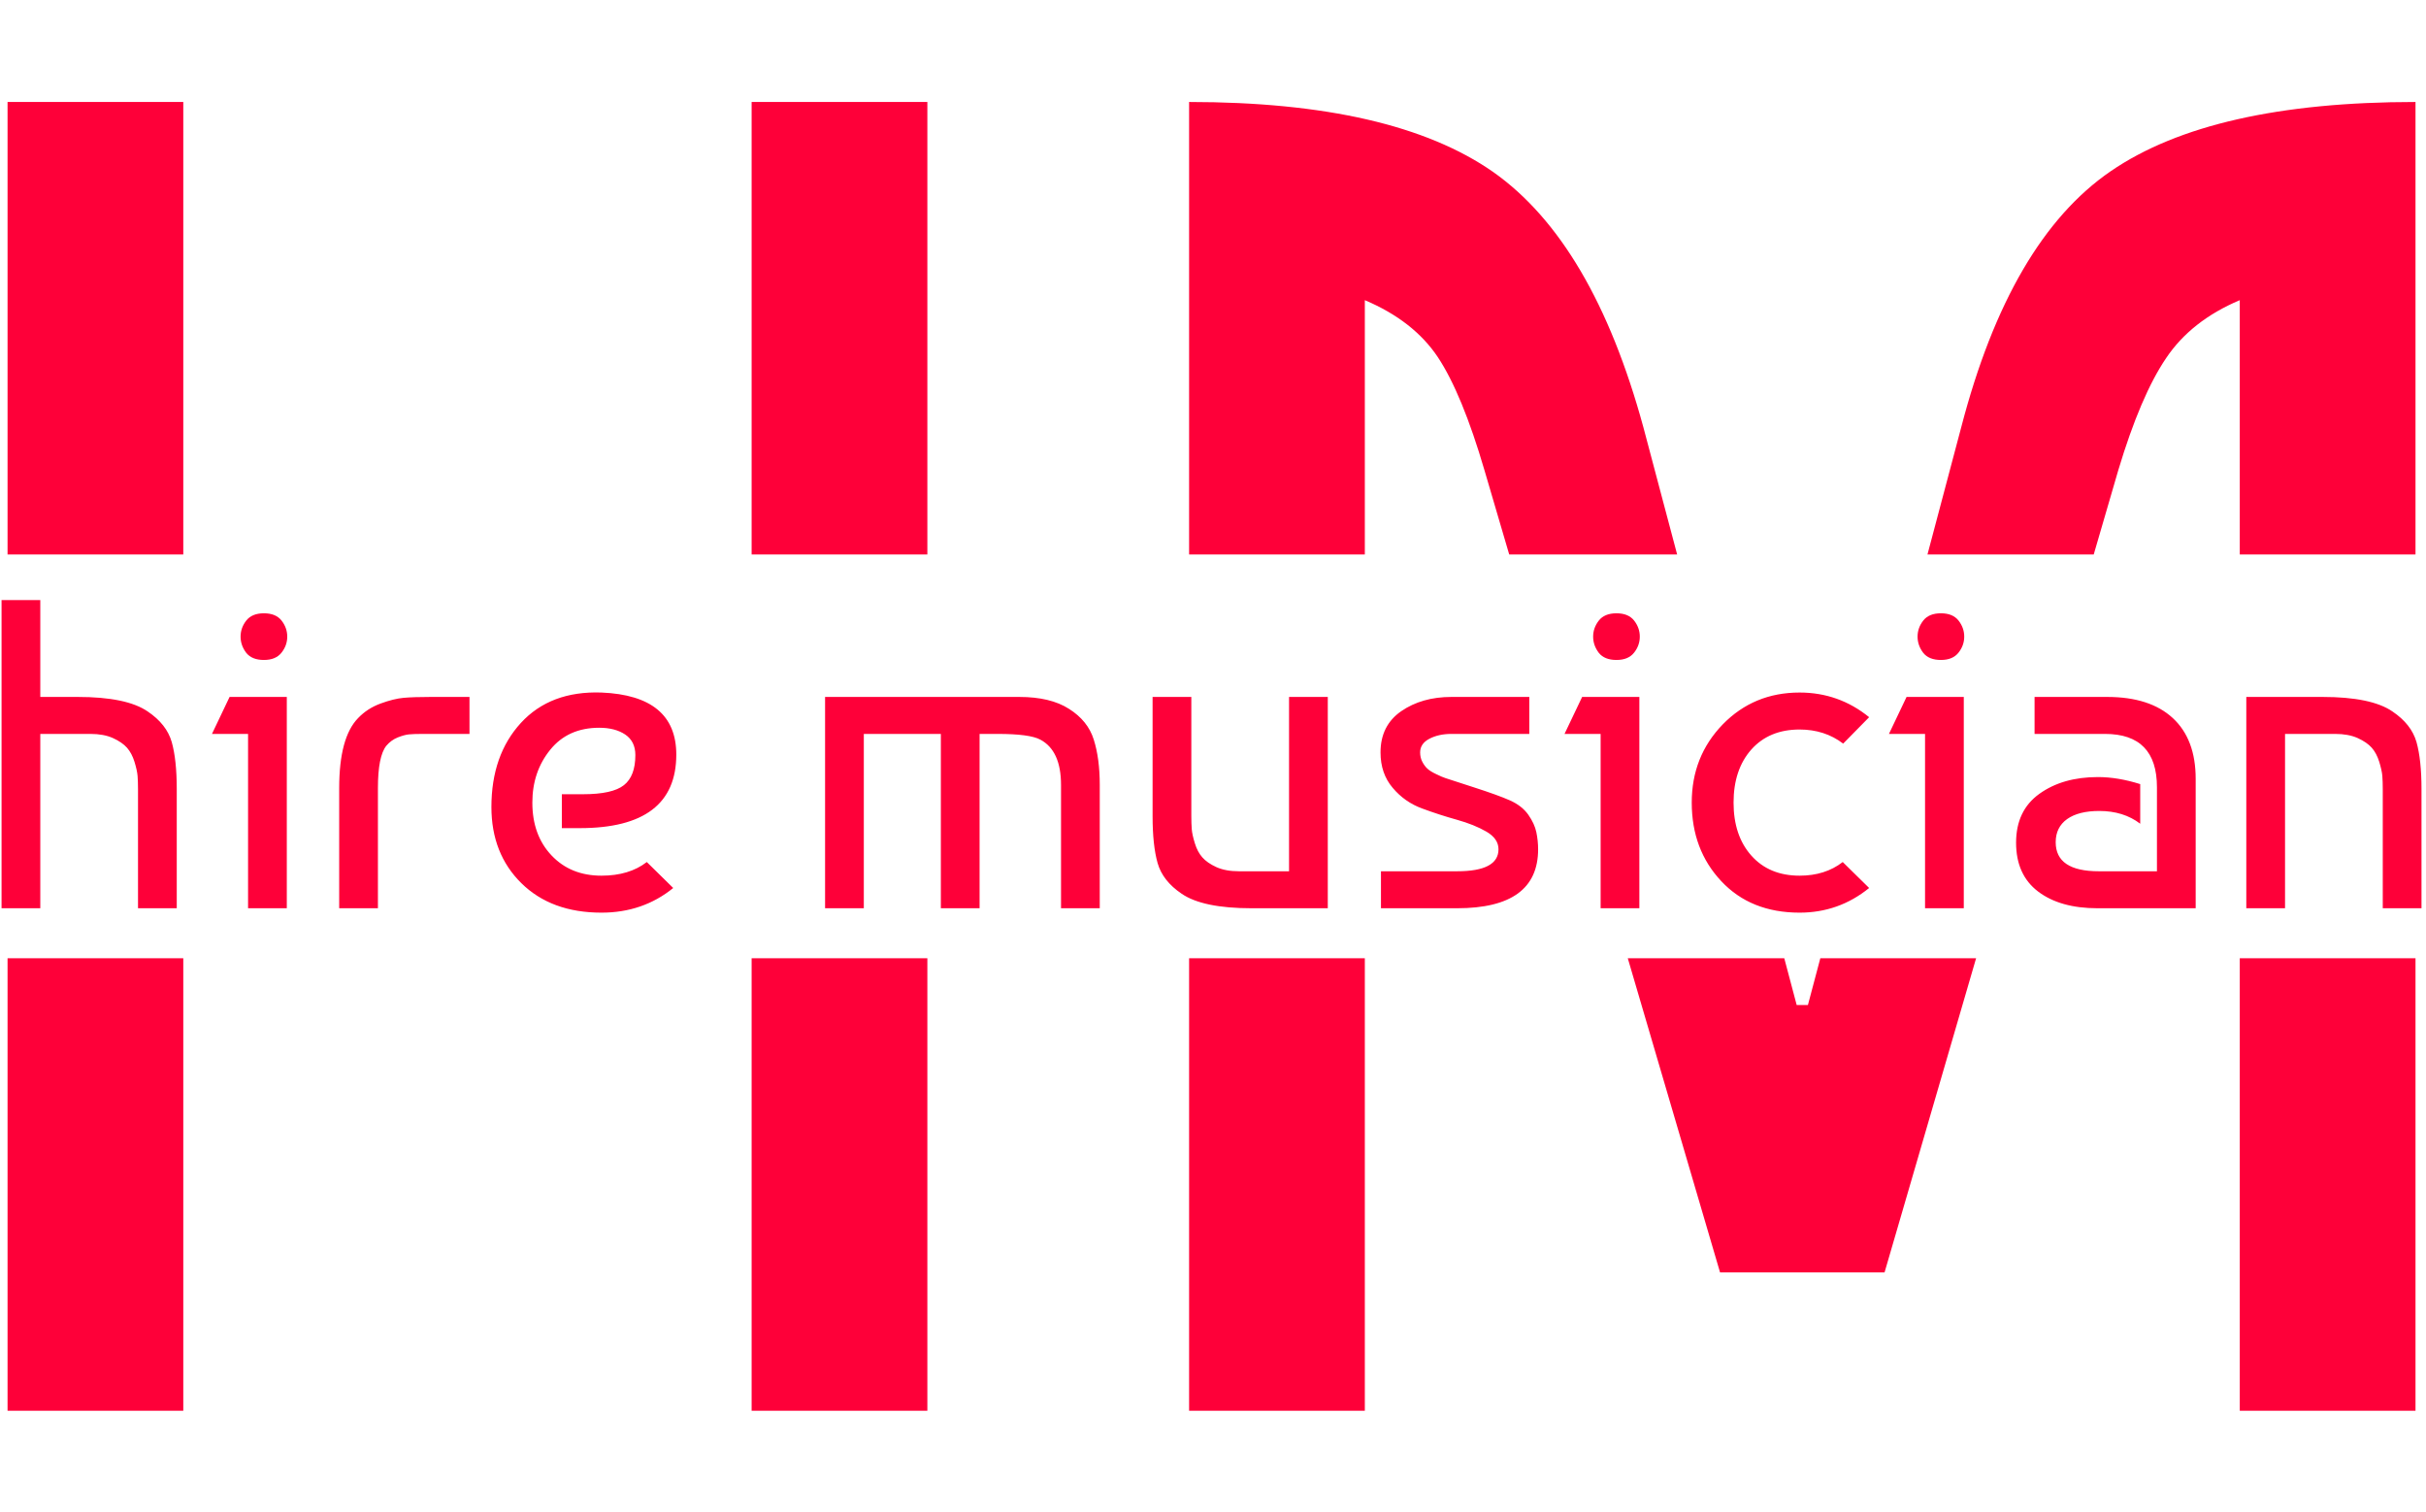
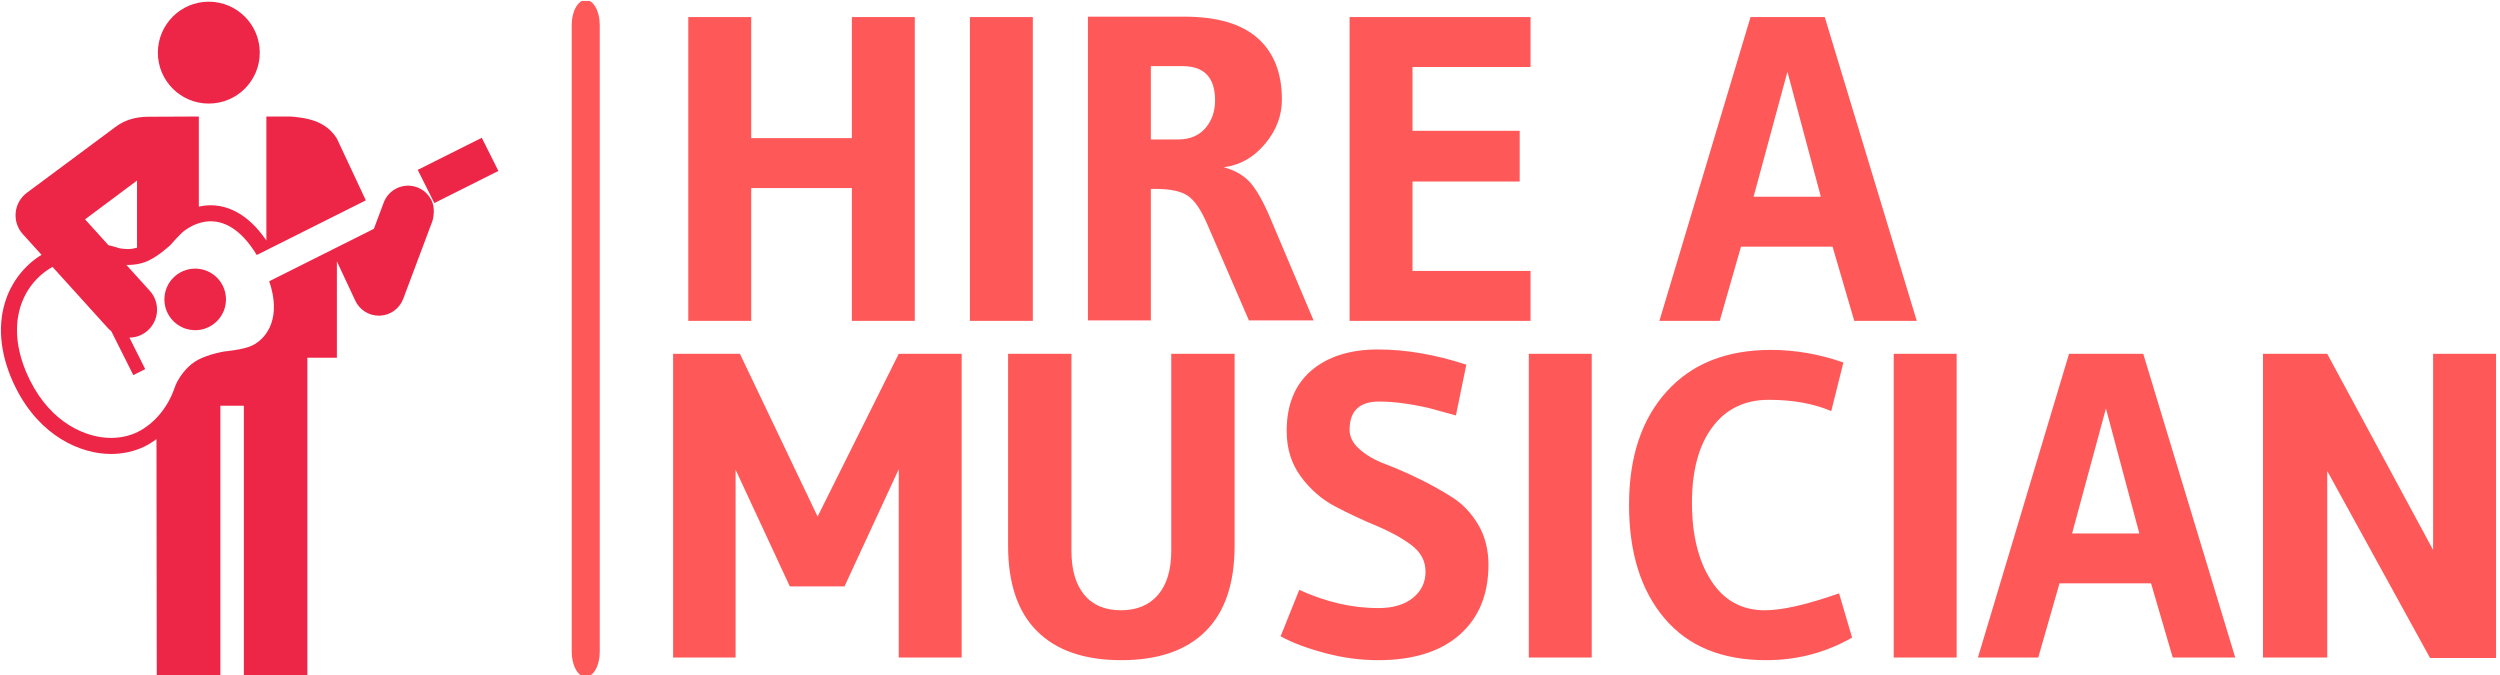
- <svg xmlns="http://www.w3.org/2000/svg" version="1.1" width="1000" height="623" viewBox="0 0 1000 623">
-   <g transform="matrix(1,0,0,1,-0.6060517,0.2522267)">
-     <svg viewBox="0 0 396 247" data-background-color="#0a1627" preserveAspectRatio="xMidYMid meet" height="623" width="1000">
+ <svg xmlns="http://www.w3.org/2000/svg" version="1.1" width="1000" height="270" viewBox="0 0 1000 270">
+   <g transform="matrix(1,0,0,1,-0.6060485,0.3652322)">
+     <svg viewBox="0 0 396 107" data-background-color="#ffffff" preserveAspectRatio="xMidYMid meet" height="270" width="1000">
      <defs />
-       <g id="tight-bounds" transform="matrix(1,0,0,1,0.2399965,-0.1)">
-         <svg viewBox="0 0 395.52 247.2" height="247.2" width="395.52">
+       <g id="tight-bounds" transform="matrix(1,0,0,1,0.2400048,-0.1447402)">
+         <svg viewBox="0 0 395.52 107.289" height="107.289" width="395.52">
          <g>
-             <svg />
-           </g>
-           <g>
-             <svg viewBox="0 0 395.52 247.2" height="247.2" width="395.52">
+             <svg viewBox="0 0 541.358 146.85" height="107.289" width="395.52">
              <g>
-                 <path d="M29.72 230.535h-28.72l0-73.943h28.72zM1 16.665h28.72l0 73.943-28.72 0zM122.6 16.665h28.72l0 73.943-28.72 0zM151.32 230.535h-28.72l0-73.943h28.72zM293.39 164.235h1.833l2.029-7.643 25.456 0-14.958 51.334h-26.886l-15.078-51.334 25.576 0zM320.277 69.827c5.296-20.369 13.443-34.321 24.442-41.857 10.999-7.536 27.599-11.305 49.801-11.305v73.943h-28.72v-41.557c-5.296 2.241-9.308 5.398-12.037 9.472-2.77 4.074-5.377 10.184-7.822 18.331l-4.008 13.754-27.171 0zM394.52 230.535h-28.72v-73.943h28.72zM242.367 76.854c-2.444-8.351-4.99-14.523-7.638-18.515-2.648-3.951-6.62-7.048-11.916-9.288l0 41.557-28.719 0v-73.943c22.202 0 38.761 3.809 49.678 11.427 10.877 7.659 19.065 21.57 24.565 41.735l5.515 20.781-27.445 0zM222.813 230.535h-28.719l0-73.943 28.719 0z" fill="#fe0039" data-fill-palette-color="tertiary" />
+                 <rect width="6.079" height="146.85" x="123.845" y="0" fill="#ff5858" opacity="1" stroke-width="0" stroke="transparent" fill-opacity="1" class="rect-o-0" data-fill-palette-color="primary" rx="1%" id="o-0" data-palette-color="#ff5858" />
              </g>
-               <g transform="matrix(1,0,0,1,0,98.0617)">
-                 <svg viewBox="0 0 395.52 51.077" height="51.077" width="395.52">
+               <g transform="matrix(1,0,0,1,145.8384,0.3652982)">
+                 <svg viewBox="0 0 395.52 146.119" height="146.119" width="395.52">
                  <g>
-                     <svg viewBox="0 0 395.52 51.077" height="51.077" width="395.52">
+                     <svg viewBox="0 0 395.52 146.119" height="146.119" width="395.52">
                      <g>
-                         <svg viewBox="0 0 395.52 51.077" height="51.077" width="395.52">
-                           <g>
-                             <svg viewBox="0 0 395.52 51.077" height="51.077" width="395.52">
-                               <g>
-                                 <svg viewBox="0 0 395.52 51.077" height="51.077" width="395.52">
-                                   <g>
-                                     <svg viewBox="0 0 395.52 51.077" height="51.077" width="395.52">
-                                       <g transform="matrix(1,0,0,1,0,0)">
-                                         <svg width="395.52" viewBox="3 -35 274.87 35.5" height="51.077" data-palette-color="#fe0039">
-                                           <path d="M3-35L7.4-35 7.4-24 11.65-24Q17.2-24 19.6-22.35L19.6-22.35Q21.75-20.9 22.33-18.88 22.9-16.85 22.9-13.55L22.9-13.55 22.9 0 18.5 0 18.5-13.5Q18.5-14.4 18.45-15.03 18.4-15.65 18.1-16.63 17.8-17.6 17.25-18.23 16.7-18.85 15.65-19.33 14.6-19.8 13.1-19.8L13.1-19.8 7.4-19.8 7.4 0 3 0 3-35ZM35.4-24L35.4 0 31 0 31-19.8 26.9-19.8 28.9-24 35.4-24ZM30.8-29L30.8-29Q30.15-29.85 30.15-30.85 30.15-31.85 30.8-32.68 31.45-33.5 32.8-33.5 34.15-33.5 34.8-32.68 35.45-31.85 35.45-30.85 35.45-29.85 34.8-29.03 34.15-28.2 32.8-28.2 31.45-28.2 30.8-29ZM45.75 0L41.35 0 41.35-13.65Q41.35-19.4 43.5-21.6L43.5-21.6Q44.55-22.7 46.05-23.25 47.55-23.8 48.67-23.9 49.8-24 51.75-24L51.75-24 56.15-24 56.15-19.8 50.85-19.8Q49.85-19.8 49.3-19.75 48.75-19.7 48-19.4 47.25-19.1 46.7-18.45L46.7-18.45Q45.75-17.25 45.75-13.65L45.75-13.65 45.75 0ZM71.14-24.5L71.14-24.5Q79.64-24.15 79.64-17.45L79.64-17.45Q79.64-9.1 68.69-9.1L68.69-9.1 66.64-9.1 66.64-12.95 69.04-12.95Q72.39-12.95 73.69-13.98 74.99-15 74.99-17.4L74.99-17.4Q74.99-18.95 73.84-19.73 72.69-20.5 70.89-20.5L70.89-20.5Q67.34-20.5 65.32-18 63.29-15.5 63.29-12L63.29-12Q63.29-8.3 65.47-6 67.64-3.7 71.14-3.7L71.14-3.7Q74.29-3.7 76.29-5.25L76.29-5.25 79.29-2.3Q75.84 0.5 71.14 0.5L71.14 0.5Q65.44 0.5 62.04-2.85 58.64-6.2 58.64-11.5L58.64-11.5Q58.64-17.4 61.99-21.05 65.34-24.7 71.14-24.5ZM96.54 0L96.54-24 118.59-24Q122.14-24 124.24-22.65L124.24-22.65Q126.39-21.3 127.06-19.15 127.74-17 127.74-14L127.74-14 127.74 0 123.34 0 123.34-14Q123.34-17.9 120.99-19.15L120.99-19.15Q119.79-19.8 116.14-19.8L116.14-19.8 114.09-19.8 114.09 0 109.69 0 109.69-19.8 100.94-19.8 100.94 0 96.54 0ZM153.64-24L153.64 0 144.99 0Q139.44 0 137.04-1.65L137.04-1.65Q134.89-3.1 134.31-5.13 133.74-7.15 133.74-10.45L133.74-10.45 133.74-24 138.14-24 138.14-10.5Q138.14-9.6 138.19-8.97 138.24-8.35 138.54-7.38 138.84-6.4 139.39-5.78 139.94-5.15 140.99-4.67 142.04-4.2 143.54-4.2L143.54-4.2 149.24-4.2 149.24-24 153.64-24ZM167.68-24L176.53-24 176.53-19.8 167.68-19.8Q166.23-19.8 165.18-19.25 164.13-18.7 164.13-17.7L164.13-17.7Q164.13-17.1 164.38-16.63 164.63-16.15 164.96-15.85 165.28-15.55 165.96-15.23 166.63-14.9 167.01-14.78 167.38-14.65 170.18-13.75 172.98-12.85 174.33-12.25 175.68-11.65 176.41-10.63 177.13-9.6 177.33-8.63 177.53-7.65 177.53-6.7L177.53-6.7Q177.53 0 168.33 0L168.33 0 159.68 0 159.68-4.2 168.33-4.2Q173.03-4.2 173.03-6.7L173.03-6.7Q173.03-7.9 171.66-8.7 170.28-9.5 168.31-10.05 166.33-10.6 164.36-11.33 162.38-12.05 161.01-13.68 159.63-15.3 159.63-17.7L159.63-17.7Q159.63-20.75 161.98-22.38 164.33-24 167.68-24L167.68-24ZM189.03-24L189.03 0 184.63 0 184.63-19.8 180.53-19.8 182.53-24 189.03-24ZM184.43-29L184.43-29Q183.78-29.85 183.78-30.85 183.78-31.85 184.43-32.68 185.08-33.5 186.43-33.5 187.78-33.5 188.43-32.68 189.08-31.85 189.08-30.85 189.08-29.85 188.43-29.03 187.78-28.2 186.43-28.2 185.08-28.2 184.43-29ZM212.13-5.25L212.13-5.25 215.13-2.3Q211.68 0.5 207.23 0.5L207.23 0.5Q201.68 0.5 198.33-3.08 194.98-6.65 194.98-12L194.98-12Q194.98-17.25 198.5-20.88 202.03-24.5 207.23-24.5L207.23-24.5Q211.68-24.5 215.13-21.7L215.13-21.7 212.18-18.7Q210.08-20.3 207.23-20.3L207.23-20.3Q203.78-20.3 201.75-18.03 199.73-15.75 199.73-12 199.73-8.25 201.75-5.98 203.78-3.7 207.23-3.7L207.23-3.7Q210.13-3.7 212.13-5.25ZM225.88-24L225.88 0 221.48 0 221.48-19.8 217.38-19.8 219.38-24 225.88-24ZM221.28-29L221.28-29Q220.63-29.85 220.63-30.85 220.63-31.85 221.28-32.68 221.93-33.5 223.28-33.5 224.63-33.5 225.28-32.68 225.93-31.85 225.93-30.85 225.93-29.85 225.28-29.03 224.63-28.2 223.28-28.2 221.93-28.2 221.28-29ZM245.92-14.1L245.92-14.1 245.92-9.6Q244.02-11.05 241.27-11.05L241.27-11.05Q238.92-11.05 237.62-10.13 236.32-9.2 236.32-7.5L236.32-7.5Q236.32-4.2 241.22-4.2L241.22-4.2 247.82-4.2 247.82-13.75Q247.82-19.8 241.92-19.8L241.92-19.8 233.92-19.8 233.92-24 242.17-24Q247.02-24 249.62-21.6 252.22-19.2 252.22-14.7L252.22-14.7 252.22 0 241.07 0Q236.82 0 234.32-1.9 231.82-3.8 231.82-7.45 231.82-11.1 234.47-13 237.12-14.9 241.12-14.9L241.12-14.9Q243.37-14.9 245.92-14.1ZM257.97 0L257.97-24 266.62-24Q272.17-24 274.57-22.35L274.57-22.35Q276.72-20.9 277.3-18.88 277.87-16.85 277.87-13.55L277.87-13.55 277.87 0 273.47 0 273.47-13.5Q273.47-14.4 273.42-15.03 273.37-15.65 273.07-16.63 272.77-17.6 272.22-18.23 271.67-18.85 270.62-19.33 269.57-19.8 268.07-19.8L268.07-19.8 262.37-19.8 262.37 0 257.97 0Z" opacity="1" transform="matrix(1,0,0,1,0,0)" fill="#fe0039" class="undefined-text-0" data-fill-palette-color="primary" id="text-0" />
-                                         </svg>
-                                       </g>
-                                     </svg>
-                                   </g>
-                                 </svg>
+                         <svg viewBox="0 0 395.52 146.119" height="146.119" width="395.52">
+                           <g transform="matrix(1,0,0,1,0,0)">
+                             <svg width="395.52" viewBox="1.8 -35.05 210.05 74.15" height="146.119" data-palette-color="#ff5858">
+                               <svg />
+                               <svg />
+                               <g class="undefined-text-0" data-fill-palette-color="primary" id="text-0">
+                                 <path d="M29.65-35v35h-7.25v-15.3h-11.6v15.3h-7.25v-35h7.25v13.95h11.6v-13.95zM43.25-35v35h-7.25v-35zM57.45-15.2v0h-0.6v15.15h-7.25v-35h11.1c3.767 0 6.583 0.823 8.45 2.47 1.867 1.653 2.8 4.013 2.8 7.08v0c0 1.867-0.65 3.573-1.95 5.12-1.3 1.553-2.883 2.447-4.75 2.68v0c1.333 0.367 2.367 0.973 3.1 1.82 0.733 0.853 1.5 2.23 2.3 4.13v0l4.95 11.7h-7.45l-4.85-11.2c-0.7-1.6-1.44-2.66-2.22-3.18-0.787-0.513-1.997-0.77-3.63-0.77zM60.5-29.35v0h-3.65v8.45h3.15c1.333 0 2.377-0.433 3.13-1.3 0.747-0.867 1.12-1.933 1.12-3.2v0c0-2.633-1.25-3.95-3.75-3.95zM100.6-5.75v5.75h-20.85v-35h20.85v5.75h-13.6v7.35h12.35v5.85h-12.35v10.3zM134.5-35l10.6 35h-7.2l-2.5-8.55h-10.55l-2.45 8.55h-6.95l10.5-35zM126.3-14.3h7.75l-3.85-14.4z" data-fill-palette-color="primary" fill="#ff5858" opacity="1" />
+                                 <path d="M35.05 3.8v35h-7.25v-21.7l-6.25 13.5h-6.3l-6.25-13.45v21.65h-7.2v-35h7.7l8.95 18.75 9.35-18.75zM63.15 35.77c-2.233 2.22-5.467 3.33-9.7 3.33-4.233 0-7.467-1.11-9.7-3.33-2.233-2.213-3.35-5.503-3.35-9.87v0-22.1h7.3v22.7c0 2.2 0.493 3.89 1.48 5.07 0.98 1.187 2.387 1.78 4.22 1.78 1.833 0 3.26-0.593 4.28-1.78 1.013-1.18 1.52-2.87 1.52-5.07v0-22.7h7.3v22.1c0 4.367-1.117 7.657-3.35 9.87zM93.2 5.05v0l-1.2 5.85-3.1-0.85c-2.2-0.5-4.117-0.75-5.75-0.75v0c-2.267 0-3.4 1.083-3.4 3.25v0c0 0.833 0.393 1.59 1.18 2.27 0.78 0.687 1.77 1.253 2.97 1.7 1.2 0.453 2.483 1.013 3.85 1.68 1.367 0.667 2.65 1.383 3.85 2.15 1.2 0.767 2.193 1.817 2.98 3.15 0.78 1.333 1.17 2.867 1.17 4.6v0c0 3.433-1.107 6.123-3.32 8.07-2.22 1.953-5.347 2.93-9.38 2.93v0c-2.067 0-4.123-0.277-6.17-0.83-2.053-0.547-3.747-1.187-5.08-1.92v0l2.15-5.35c3.067 1.4 6.1 2.1 9.1 2.1v0c1.7 0 3.033-0.393 4-1.18 0.967-0.78 1.45-1.787 1.45-3.02 0-1.233-0.55-2.26-1.65-3.08-1.1-0.813-2.433-1.547-4-2.2-1.567-0.647-3.133-1.38-4.7-2.2-1.567-0.813-2.9-1.963-4-3.45-1.1-1.48-1.65-3.237-1.65-5.27v0c0-3.033 0.95-5.36 2.85-6.98 1.9-1.613 4.46-2.42 7.68-2.42 3.213 0 6.603 0.583 10.17 1.75zM107.65 3.8v35h-7.25v-35zM127.75 39.1v0c-5.1 0-9.007-1.61-11.72-4.83-2.72-3.213-4.08-7.57-4.08-13.07 0-5.5 1.443-9.85 4.33-13.05 2.88-3.2 6.887-4.8 12.02-4.8v0c2.8 0 5.583 0.483 8.35 1.45v0l-1.4 5.6c-2.033-0.867-4.433-1.3-7.2-1.3-2.767 0-4.933 1.05-6.5 3.15-1.567 2.1-2.35 5-2.35 8.7 0 3.7 0.733 6.69 2.2 8.97 1.467 2.287 3.533 3.43 6.2 3.43v0c2 0 4.85-0.65 8.55-1.95v0l1.5 5.1c-3.033 1.733-6.333 2.6-9.9 2.6zM149.7 3.8v35h-7.25v-35zM171.2 3.8l10.6 35h-7.2l-2.5-8.55h-10.55l-2.45 8.55h-6.95l10.5-35zM163 24.5h7.75l-3.85-14.4zM211.85 3.8v35.05h-7.6l-11.85-21.55v21.5h-7.4v-35h7.4l12.2 22.6v-22.6z" data-fill-palette-color="primary" fill="#ff5858" opacity="1" />
                              </g>
                            </svg>
                          </g>
                        </svg>
                      </g>
                    </svg>
                  </g>
                </svg>
              </g>
+               <g transform="matrix(1,0,0,1,0,0.3652982)">
+                 <svg viewBox="0 0 107.931 146.119" height="146.119" width="107.931">
+                   <g>
+                     <svg version="1.1" x="0" y="0" viewBox="8.261 0 37.162 50.31" enable-background="new 0 0 50.4 50.4" xml:space="preserve" width="107.931" height="146.119" class="icon-icon-0" data-fill-palette-color="accent" id="icon-0">
+                       <g fill="#ed2647" data-fill-palette-color="accent">
+                         <path d="M23.787 0c2.101 0 3.809 1.706 3.809 3.808 0 2.104-1.708 3.803-3.809 3.803-2.099 0-3.803-1.7-3.803-3.803C19.984 1.706 21.688 0 23.787 0z" fill="#ed2647" data-fill-palette-color="accent" />
+                       </g>
+                       <g fill="#ed2647" data-fill-palette-color="accent">
+                         <rect x="41.025" y="9.928" transform="matrix(0.4479 0.8941 -0.8941 0.4479 34.6833 -30.9597)" width="2.771" height="5.352" fill="#ed2647" data-fill-palette-color="accent" />
+                         <circle cx="22.772" cy="22.241" r="2.3" fill="#ed2647" data-fill-palette-color="accent" />
+                       </g>
+                       <g fill="#ed2647" data-fill-palette-color="accent">
+                         <path d="M40.413 14.822c0 0 0-0.001-0.001-0.002l-0.001 0c-0.212-0.422-0.571-0.772-1.05-0.951-1.006-0.378-2.127 0.132-2.504 1.138l-0.735 1.961-7.82 3.917v0c0.891 2.598-0.05 4.19-1.261 4.797-0.633 0.318-2.111 0.45-2.111 0.45-0.046 0.008-1.15 0.201-1.934 0.615-0.179 0.095-0.35 0.21-0.513 0.342-0.003 0.002-0.004 0.004-0.006 0.006-0.162 0.13-0.315 0.279-0.459 0.443v0.001c-0.265 0.301-0.499 0.652-0.688 1.054l-0.164 0.435c-0.5 1.359-1.5 2.52-2.669 3.106-0.594 0.297-1.292 0.454-2.015 0.454h-0.001c-1.883-0.001-4.458-1.123-6.037-4.276-0.977-1.946-1.233-3.84-0.742-5.475 0.391-1.303 1.268-2.39 2.413-3.022l4.161 4.596c0.071 0.077 0.15 0.139 0.228 0.204l1.645 3.28 0.89-0.446-1.179-2.352c0.492-0.007 0.982-0.184 1.376-0.54 0.856-0.776 0.922-2.101 0.146-2.958l-1.751-1.934c0.594 0.014 1.166-0.089 1.656-0.322 0.802-0.379 1.618-1.147 1.652-1.18 0 0 0.683-0.814 1.08-1.092 0.171-0.121 0.351-0.233 0.544-0.33 0.159-0.08 0.32-0.14 0.482-0.191 0.292-0.093 0.586-0.145 0.881-0.145 1.266 0 2.446 0.868 3.444 2.52l8.15-4.083-2.167-4.627c-0.228-0.354-0.559-0.735-1.01-0.996-0.522-0.334-1.322-0.568-2.497-0.642h-1.756v9.264c-1.452-2.131-3.024-2.632-4.165-2.632-0.296 0-0.59 0.037-0.881 0.102V8.578l-3.831 0.018c-0.823 0.012-1.646 0.199-2.394 0.76l-6.626 4.923c-0.472 0.353-0.774 0.889-0.831 1.476-0.058 0.587 0.136 1.171 0.531 1.609l1.4 1.546c-1.298 0.797-2.285 2.076-2.738 3.585-0.58 1.933-0.297 4.129 0.816 6.355 1.824 3.641 4.869 4.938 7.108 4.938h0.001c0.909 0 1.791-0.201 2.551-0.581 0.313-0.157 0.592-0.339 0.853-0.53 0 0.001-0.002 0.002-0.003 0.003l0.021 17.63h4.75V30.182h1.755v20.127h4.745V26.598h2.206v-7.198l1.375 2.936c0.32 0.686 1.008 1.121 1.761 1.121 0.025 0 0.05 0 0.077-0.001 0.781-0.031 1.47-0.527 1.744-1.261l2.184-5.82c0.001-0.004 0.001-0.008 0.003-0.012C40.558 16.175 40.73 15.39 40.413 14.822zM18.427 13.363v5.016c-0.214 0.06-0.44 0.101-0.688 0.101-0.211 0-0.427-0.022-0.595-0.055l-0.439-0.127c-0.134-0.04-0.272-0.073-0.411-0.105l-1.75-1.933L18.427 13.363z" fill="#ed2647" data-fill-palette-color="accent" />
+                       </g>
+                     </svg>
+                   </g>
+                 </svg>
+               </g>
            </svg>
          </g>
        </svg>
-         <rect width="395.52" height="247.2" fill="none" stroke="none" visibility="hidden" />
+         <rect width="395.52" height="107.289" fill="none" stroke="none" visibility="hidden" />
      </g>
    </svg>
  </g>
</svg>
